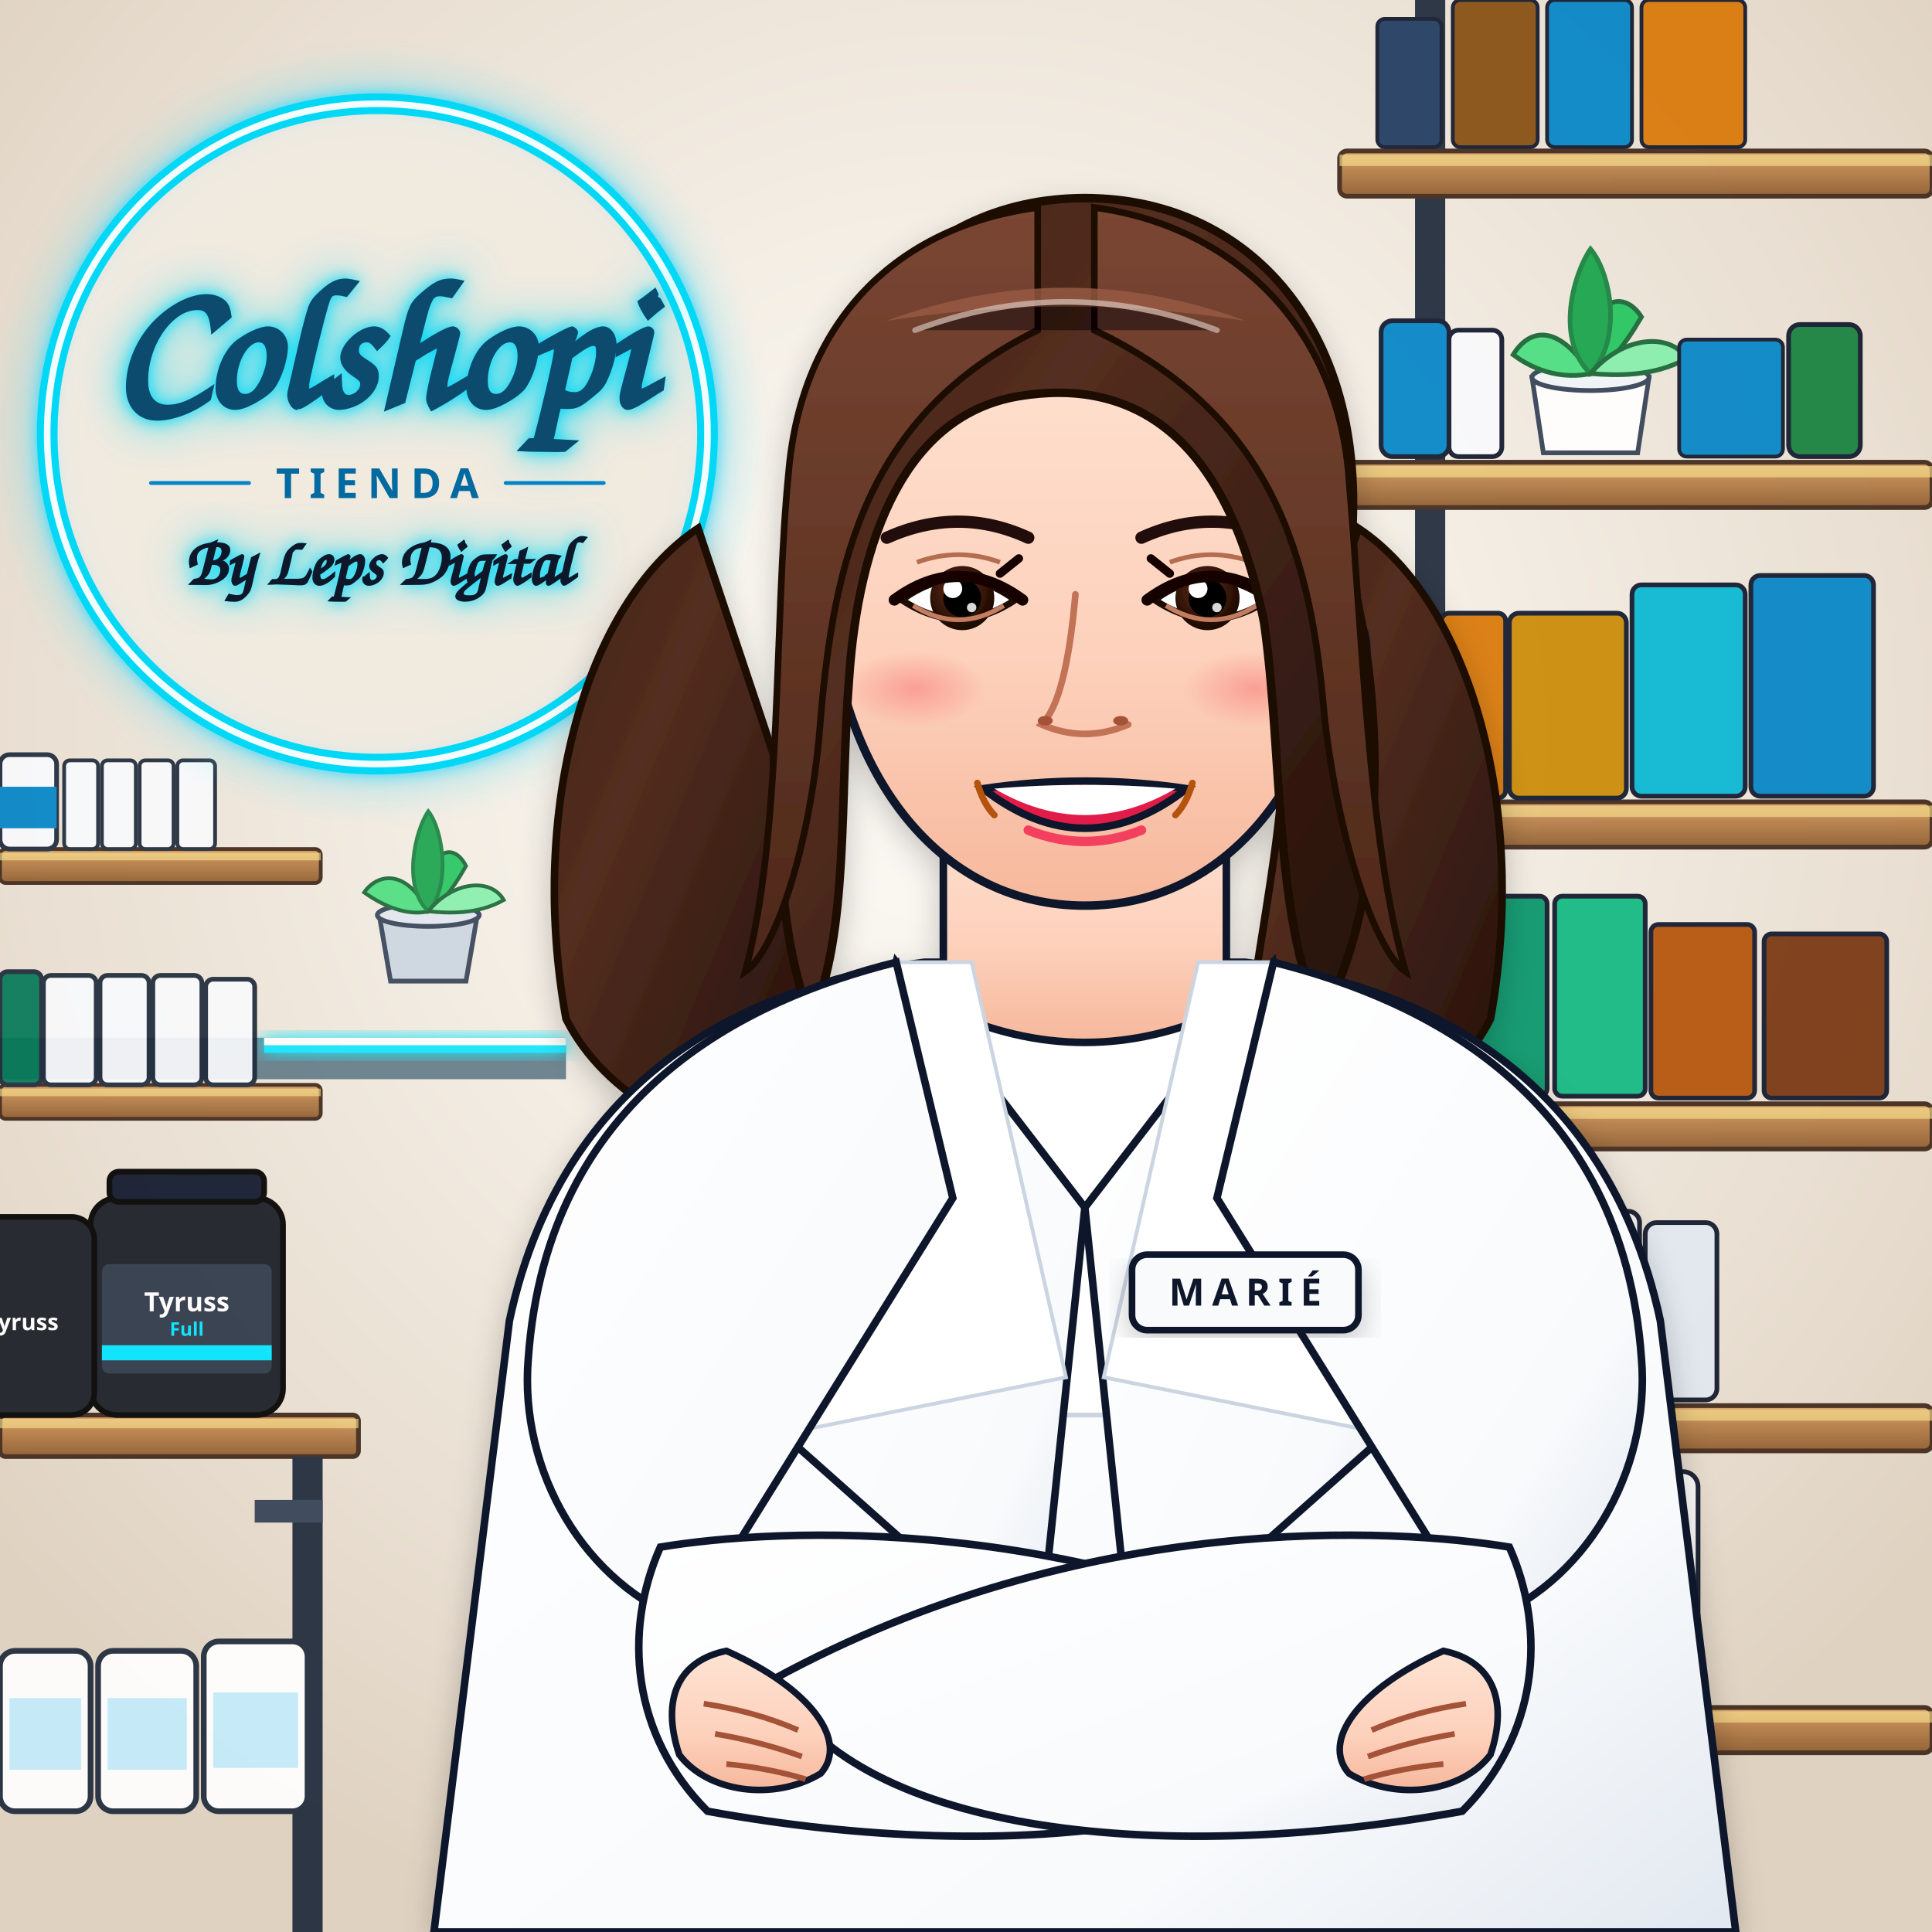
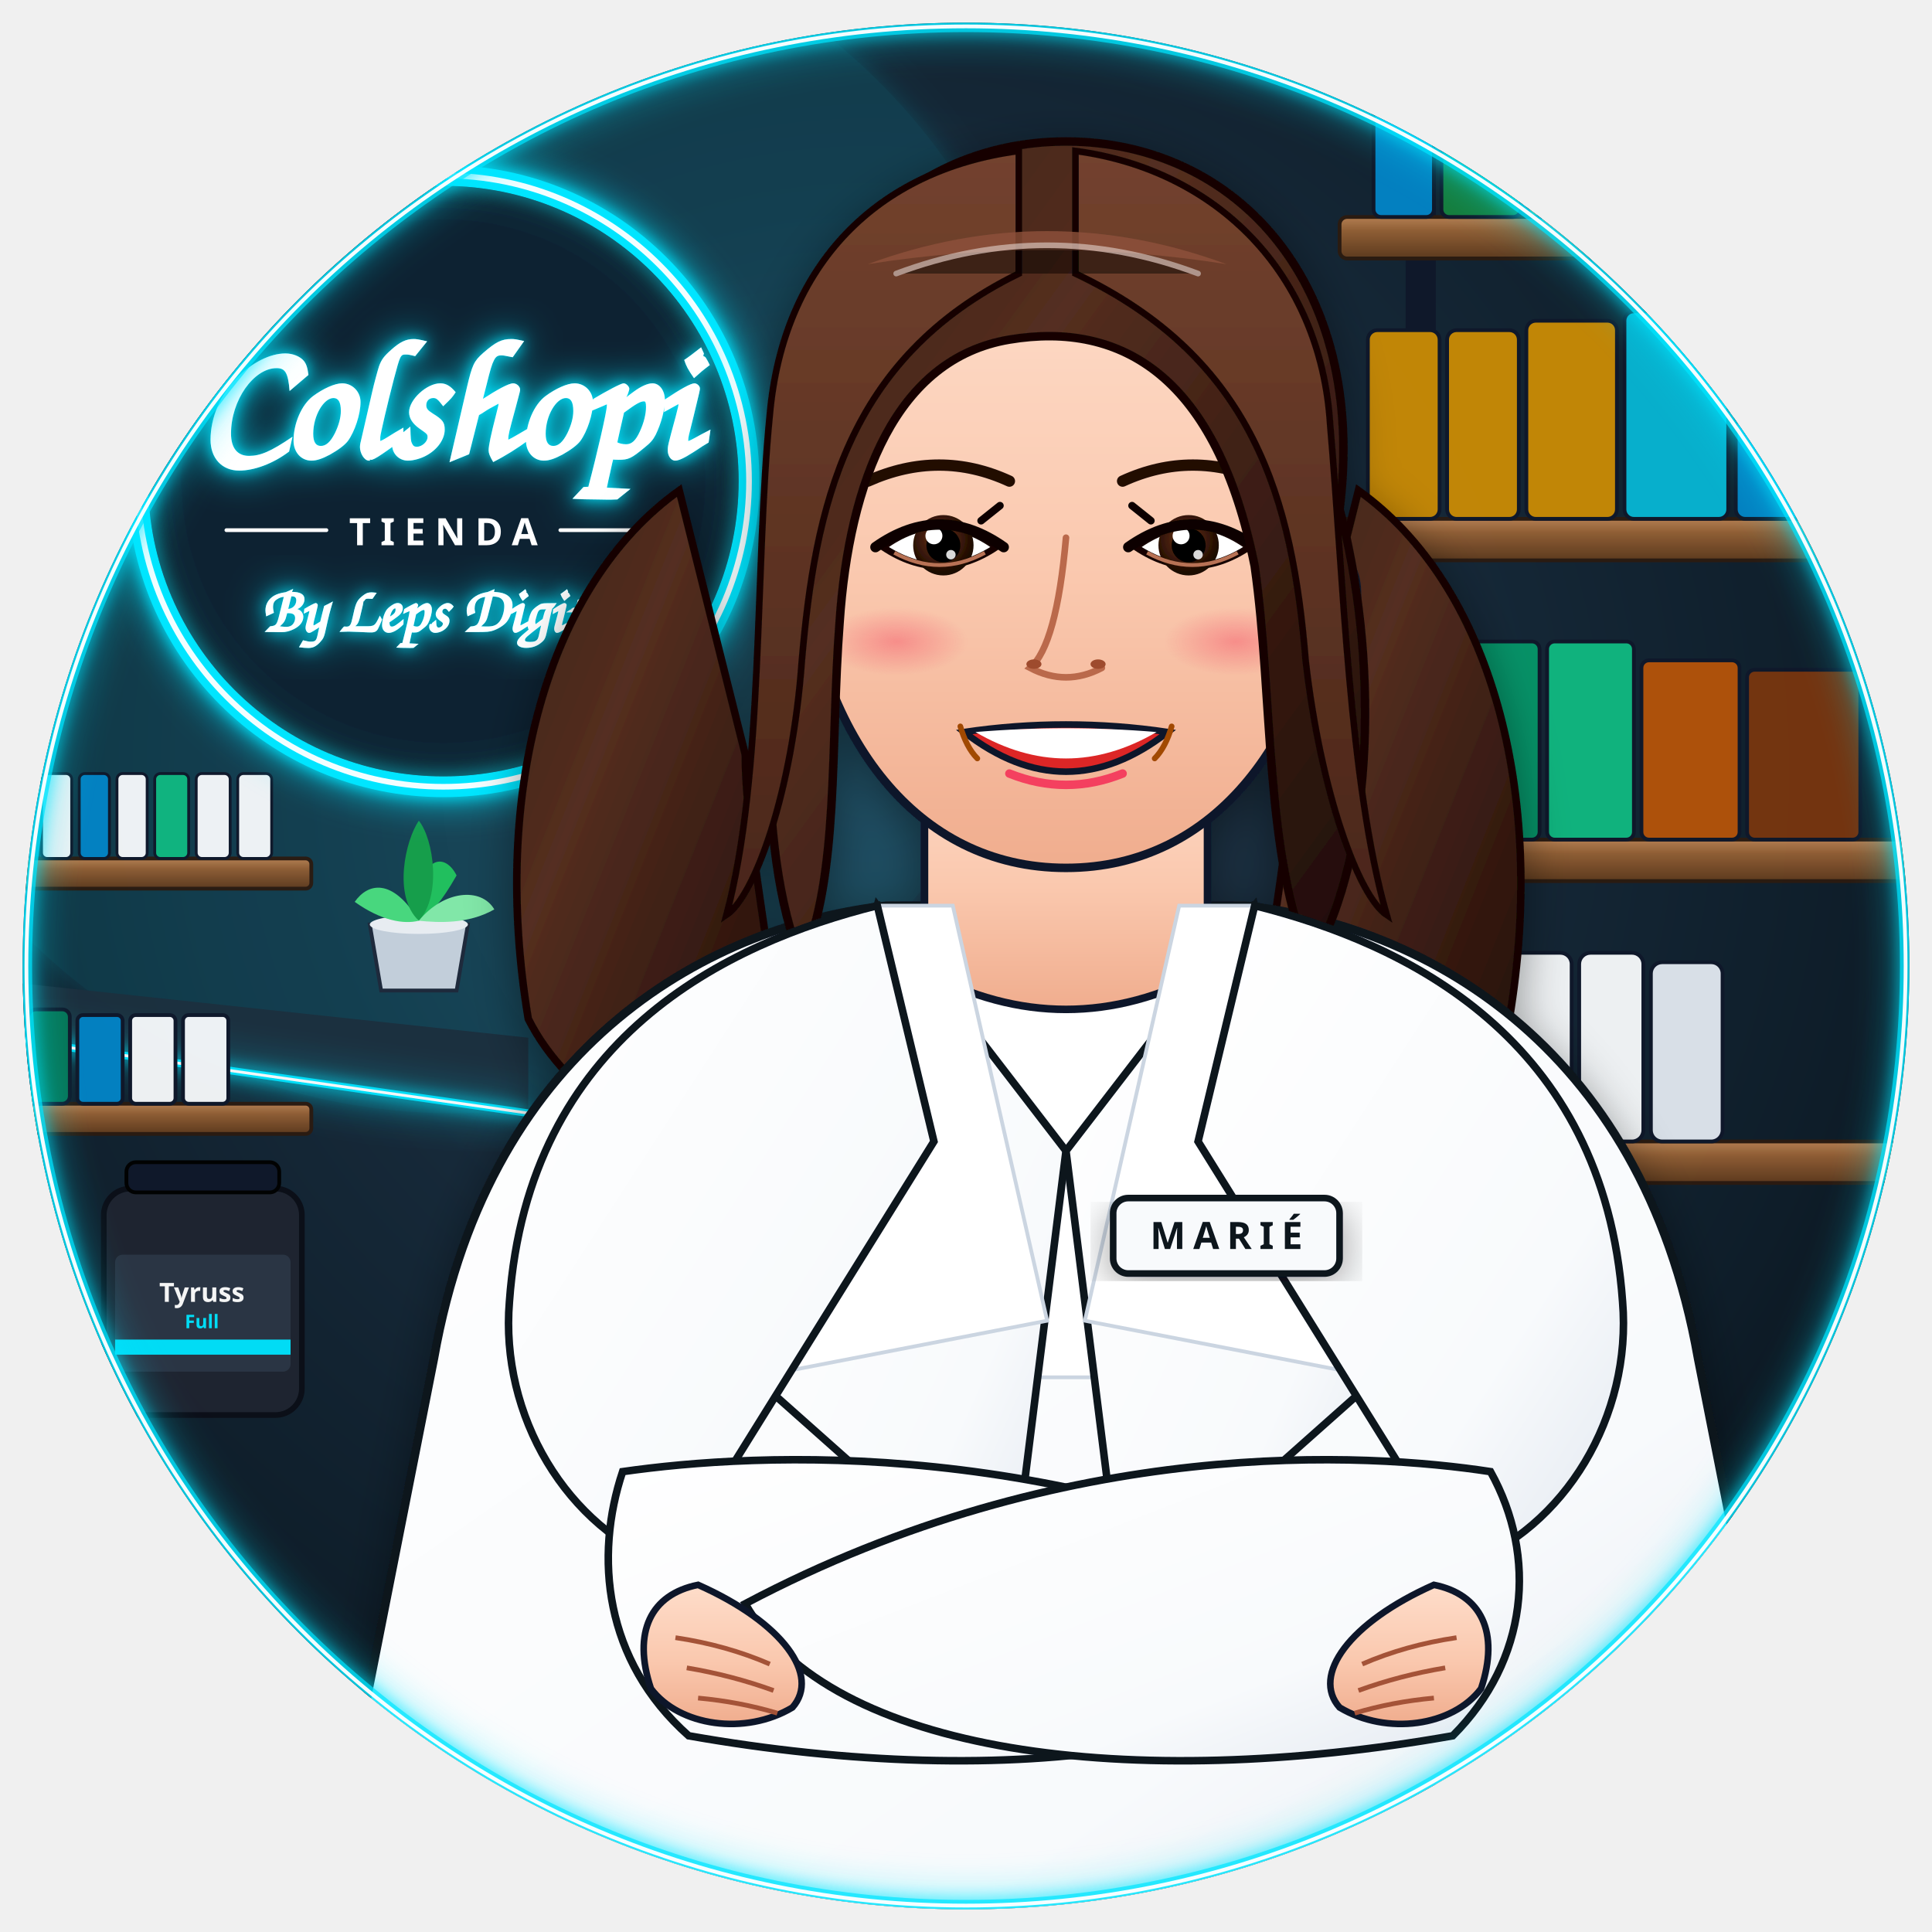
<svg xmlns="http://www.w3.org/2000/svg" viewBox="0 0 1024 1024" width="1024" height="1024">
  <defs>
-     <radialGradient id="bgFlat" cx="50%" cy="38%" r="65%">
-       <stop offset="0%" stop-color="#fdfbf7" />
-       <stop offset="40%" stop-color="#f4eee5" />
-       <stop offset="75%" stop-color="#e9dfd2" />
-       <stop offset="100%" stop-color="#dfd2c1" />
+     <clipPath id="circuloClip">
+       <circle cx="512" cy="512" r="500" />
+     </clipPath>
+     <radialGradient id="bgPharmacyDark" cx="45%" cy="40%" r="65%">
+       <stop offset="0%" stop-color="#243b4f" />
+       <stop offset="45%" stop-color="#162939" />
+       <stop offset="80%" stop-color="#0e1d29" />
+       <stop offset="100%" stop-color="#081119" />
    </radialGradient>
-     <linearGradient id="softVignetteFade" x1="0%" y1="0%" x2="0%" y2="100%">
-       <stop offset="0%" stop-color="#fdfbf7" stop-opacity="0" />
-       <stop offset="75%" stop-color="#f4eee5" stop-opacity="0.2" />
-       <stop offset="100%" stop-color="#f4eee5" stop-opacity="0.95" />
-     </linearGradient>
-     <filter id="neonCyanGlow" x="-50%" y="-50%" width="200%" height="200%">
-       <feGaussianBlur in="SourceGraphic" stdDeviation="12" result="blur1" />
+     <filter id="neonGlow" x="-50%" y="-50%" width="200%" height="200%">
+       <feGaussianBlur in="SourceGraphic" stdDeviation="10" result="blur1" />
      <feGaussianBlur in="SourceGraphic" stdDeviation="4" result="blur2" />
      <feMerge>
        <feMergeNode in="blur1" />
        <feMergeNode in="blur2" />
        <feMergeNode in="SourceGraphic" />
      </feMerge>
    </filter>
-     <filter id="subtleShadow" x="-10%" y="-10%" width="120%" height="120%">
-       <feDropShadow dx="0" dy="6" stdDeviation="8" flood-color="#000000" flood-opacity="0.22" />
+     <filter id="figureShadow" x="-10%" y="-10%" width="120%" height="120%">
+       <feDropShadow dx="0" dy="6" stdDeviation="12" flood-color="#000000" flood-opacity="0.4" />
    </filter>
-     <linearGradient id="woodShelf" x1="0%" y1="0%" x2="0%" y2="100%">
-       <stop offset="0%" stop-color="#d7a168" />
-       <stop offset="40%" stop-color="#b87f48" />
-       <stop offset="100%" stop-color="#8d5b2d" />
-     </linearGradient>
-     <linearGradient id="skinTone" x1="0%" y1="0%" x2="0%" y2="100%">
-       <stop offset="0%" stop-color="#fee3d3" />
-       <stop offset="60%" stop-color="#fdd1bc" />
-       <stop offset="100%" stop-color="#f6b89c" />
-     </linearGradient>
-     <radialGradient id="cheekBlush" cx="50%" cy="50%" r="50%">
-       <stop offset="0%" stop-color="#f87171" stop-opacity="0.5" />
-       <stop offset="100%" stop-color="#f87171" stop-opacity="0" />
+     <linearGradient id="shelfWood" x1="0%" y1="0%" x2="0%" y2="100%">
+       <stop offset="0%" stop-color="#ba8253" />
+       <stop offset="35%" stop-color="#935f34" />
+       <stop offset="100%" stop-color="#603b1e" />
+     </linearGradient>
+     <linearGradient id="skinRadiant" x1="0%" y1="0%" x2="0%" y2="100%">
+       <stop offset="0%" stop-color="#feddca" />
+       <stop offset="55%" stop-color="#fac8ae" />
+       <stop offset="100%" stop-color="#f0ad8e" />
+     </linearGradient>
+     <radialGradient id="cheeksRosy" cx="50%" cy="50%" r="50%">
+       <stop offset="0%" stop-color="#f43f5e" stop-opacity="0.4" />
+       <stop offset="100%" stop-color="#f43f5e" stop-opacity="0" />
    </radialGradient>
-     <linearGradient id="hairMain" x1="0%" y1="0%" x2="100%" y2="100%">
-       <stop offset="0%" stop-color="#3d2218" />
+     <linearGradient id="hairDarkBrown" x1="0%" y1="0%" x2="100%" y2="100%">
+       <stop offset="0%" stop-color="#3c2117" />
      <stop offset="35%" stop-color="#542e20" />
-       <stop offset="70%" stop-color="#381d14" />
-       <stop offset="100%" stop-color="#241009" />
-     </linearGradient>
-     <linearGradient id="hairHighlight" x1="0%" y1="0%" x2="0%" y2="100%">
-       <stop offset="0%" stop-color="#7a4633" />
-       <stop offset="100%" stop-color="#4d281a" />
-     </linearGradient>
-     <linearGradient id="coatWhite" x1="0%" y1="0%" x2="100%" y2="100%">
+       <stop offset="70%" stop-color="#361a11" />
+       <stop offset="100%" stop-color="#200d07" />
+     </linearGradient>
+     <linearGradient id="hairSheen" x1="0%" y1="0%" x2="0%" y2="100%">
+       <stop offset="0%" stop-color="#73422e" />
+       <stop offset="100%" stop-color="#4a2619" />
+     </linearGradient>
+     <linearGradient id="coatCleanWhite" x1="0%" y1="0%" x2="100%" y2="100%">
      <stop offset="0%" stop-color="#ffffff" />
-       <stop offset="75%" stop-color="#f8fafc" />
+       <stop offset="70%" stop-color="#f8fafc" />
      <stop offset="100%" stop-color="#e2e8f0" />
    </linearGradient>
-     <radialGradient id="eyeIris" cx="45%" cy="40%" r="55%">
-       <stop offset="0%" stop-color="#6e3919" />
-       <stop offset="50%" stop-color="#451e0b" />
-       <stop offset="100%" stop-color="#1e0a02" />
+     <radialGradient id="eyeBrown" cx="45%" cy="40%" r="55%">
+       <stop offset="0%" stop-color="#6e3816" />
+       <stop offset="55%" stop-color="#421d0a" />
+       <stop offset="100%" stop-color="#1c0a02" />
    </radialGradient>
  </defs>
-   <rect width="1024" height="1024" fill="url(#bgFlat)" />
-   <g opacity="0.85">
-     <rect x="0" y="550" width="300" height="22" fill="#587483" />
-     <rect x="140" y="550" width="160" height="8" fill="#00e5ff" filter="url(#neonCyanGlow)" />
-     <rect x="140" y="550" width="160" height="4" fill="#ffffff" />
-   </g>
-   <g transform="translate(195, 435)" opacity="0.9">
-     <polygon points="12,85 52,85 58,50 6,50" fill="#cbd5e1" stroke="#334155" stroke-width="2.5" />
-     <ellipse cx="32" cy="50" rx="27" ry="6" fill="#e2e8f0" stroke="#334155" stroke-width="2.5" />
-     <path d="M 32 48 C 20 25 5 28 -2 38 C 12 48 24 50 32 48 Z" fill="#4ade80" stroke="#166534" stroke-width="2" />
-     <path d="M 32 48 C 30 15 45 10 52 24 C 44 38 38 45 32 48 Z" fill="#22c55e" stroke="#166534" stroke-width="2" />
-     <path d="M 32 48 C 18 35 25 5 32 -5 C 40 5 44 35 32 48 Z" fill="#16a34a" stroke="#15803d" stroke-width="2" />
-     <path d="M 32 48 C 45 32 65 30 72 42 C 58 50 42 49 32 48 Z" fill="#86efac" stroke="#166534" stroke-width="2" />
-   </g>
-   <g id="leftShelves" opacity="0.92">
-     <rect x="0" y="450" width="170" height="18" rx="3" fill="url(#woodShelf)" stroke="#3f2719" stroke-width="2" />
-     <rect x="0" y="452" width="170" height="4" fill="#fde68a" opacity="0.6" />
-     <g transform="translate(0, 365)">
-       <rect x="0" y="35" width="30" height="50" rx="5" fill="#f8fafc" stroke="#1e293b" stroke-width="2.5" />
-       <rect x="0" y="52" width="30" height="22" fill="#0284c7" />
-       <rect x="34" y="38" width="18" height="47" rx="3" fill="#f8fafc" stroke="#1e293b" stroke-width="2" />
-       <rect x="54" y="38" width="18" height="47" rx="3" fill="#f8fafc" stroke="#1e293b" stroke-width="2" />
-       <rect x="74" y="38" width="18" height="47" rx="3" fill="#f8fafc" stroke="#1e293b" stroke-width="2" />
-       <rect x="94" y="38" width="20" height="47" rx="3" fill="#f8fafc" stroke="#1e293b" stroke-width="2" />
-     </g>
-     <rect x="0" y="575" width="170" height="18" rx="3" fill="url(#woodShelf)" stroke="#3f2719" stroke-width="2" />
-     <rect x="0" y="577" width="170" height="4" fill="#fde68a" opacity="0.6" />
-     <g transform="translate(0, 505)">
-       <rect x="0" y="10" width="22" height="60" rx="4" fill="#047857" stroke="#1e293b" stroke-width="2.5" />
-       <rect x="23" y="12" width="28" height="58" rx="4" fill="#f8fafc" stroke="#1e293b" stroke-width="2.5" />
-       <rect x="53" y="12" width="26" height="58" rx="4" fill="#f8fafc" stroke="#1e293b" stroke-width="2.5" />
-       <rect x="81" y="12" width="26" height="58" rx="4" fill="#f8fafc" stroke="#1e293b" stroke-width="2.5" />
-       <rect x="109" y="14" width="26" height="56" rx="4" fill="#f8fafc" stroke="#1e293b" stroke-width="2.5" />
-     </g>
-     <rect x="0" y="750" width="190" height="22" rx="3" fill="url(#woodShelf)" stroke="#3f2719" stroke-width="2.5" />
-     <rect x="0" y="752" width="190" height="5" fill="#fde68a" opacity="0.6" />
-     <rect x="155" y="772" width="16" height="252" fill="#1e293b" />
-     <rect x="135" y="795" width="36" height="12" fill="#334155" />
-     <g transform="translate(48, 615)">
-       <rect x="0" y="20" width="102" height="115" rx="14" fill="#181c24" stroke="#000000" stroke-width="3" />
-       <rect x="10" y="6" width="82" height="16" rx="5" fill="#0f172a" stroke="#000000" stroke-width="3" />
-       <rect x="6" y="55" width="90" height="58" rx="4" fill="#2d3748" />
-       <rect x="6" y="98" width="90" height="8" fill="#00e5ff" />
-       <text x="51" y="80" text-anchor="middle" font-family="'Montserrat', sans-serif" font-size="14" font-weight="900" fill="#ffffff">
-         Tyruss
-       </text>
-       <text x="51" y="93" text-anchor="middle" font-family="'Montserrat', sans-serif" font-size="10" font-weight="800" fill="#00e5ff">
-         Full
-       </text>
-     </g>
-     <g transform="translate(0, 625)">
-       <rect x="-20" y="20" width="70" height="105" rx="12" fill="#181c24" stroke="#000000" stroke-width="3" />
-       <text x="15" y="80" text-anchor="middle" font-family="'Montserrat', sans-serif" font-size="12" font-weight="900" fill="#ffffff">
-         yruss
-       </text>
-     </g>
-     <g transform="translate(0, 845)">
-       <rect x="0" y="30" width="48" height="85" rx="8" fill="#ffffff" stroke="#1e293b" stroke-width="3" />
-       <rect x="5" y="55" width="38" height="38" fill="#38bdf8" opacity="0.3" />
-       <rect x="52" y="30" width="52" height="85" rx="8" fill="#ffffff" stroke="#1e293b" stroke-width="3" />
-       <rect x="57" y="55" width="42" height="38" fill="#38bdf8" opacity="0.3" />
-       <rect x="108" y="25" width="55" height="90" rx="8" fill="#ffffff" stroke="#1e293b" stroke-width="3" />
-       <rect x="113" y="52" width="45" height="40" fill="#38bdf8" opacity="0.3" />
-     </g>
-   </g>
-   <g transform="translate(200, 230)">
-     <circle cx="0" cy="0" r="175" fill="#f0eae0" fill-opacity="0.8" stroke="#00d8f6" stroke-width="11" filter="url(#neonCyanGlow)" />
-     <circle cx="0" cy="0" r="175" fill="none" stroke="#ffffff" stroke-width="3.5" opacity="0.95" />
-     <text x="0" y="-14" text-anchor="middle" font-family="'Brush Script MT', 'Dancing Script', cursive, sans-serif" font-size="95" font-weight="700" fill="#00d8f6" filter="url(#neonCyanGlow)">
-       Colshopi
-     </text>
-     <text x="0" y="-14" text-anchor="middle" font-family="'Brush Script MT', 'Dancing Script', cursive, sans-serif" font-size="95" font-weight="700" fill="#0c4a6e">
-       Colshopi
-     </text>
-     <line x1="-120" y1="26" x2="-68" y2="26" stroke="#00d8f6" stroke-width="4.5" stroke-linecap="round" filter="url(#neonCyanGlow)" />
-     <line x1="-120" y1="26" x2="-68" y2="26" stroke="#0284c7" stroke-width="2" stroke-linecap="round" />
-     <text x="0" y="34" text-anchor="middle" font-family="'Montserrat', sans-serif" font-size="22" font-weight="800" letter-spacing="5px" fill="#0369a1">
-       TIENDA
-     </text>
-     <line x1="68" y1="26" x2="120" y2="26" stroke="#00d8f6" stroke-width="4.5" stroke-linecap="round" filter="url(#neonCyanGlow)" />
-     <line x1="68" y1="26" x2="120" y2="26" stroke="#0284c7" stroke-width="2" stroke-linecap="round" />
-     <text x="0" y="80" text-anchor="middle" font-family="'Brush Script MT', 'Dancing Script', cursive, sans-serif" font-size="36" font-weight="700" fill="#00d8f6" filter="url(#neonCyanGlow)">
-       By Leps Digital
-     </text>
-     <text x="0" y="80" text-anchor="middle" font-family="'Brush Script MT', 'Dancing Script', cursive, sans-serif" font-size="36" font-weight="700" fill="#0f172a">
-       By Leps Digital
-     </text>
-   </g>
-   <g id="rightShelves" transform="translate(710, 0)" opacity="0.92">
-     <rect x="40" y="0" width="16" height="1024" fill="#1e293b" />
-     <rect x="0" y="80" width="314" height="24" rx="4" fill="url(#woodShelf)" stroke="#3f2719" stroke-width="2.5" />
-     <rect x="0" y="82" width="314" height="6" fill="#fde68a" opacity="0.6" />
-     <rect x="20" y="10" width="34" height="68" rx="4" fill="#1e3a5f" stroke="#0f172a" stroke-width="2" />
-     <rect x="60" y="0" width="45" height="78" rx="4" fill="#854d0e" stroke="#0f172a" stroke-width="2" />
-     <rect x="110" y="0" width="45" height="78" rx="4" fill="#0284c7" stroke="#0f172a" stroke-width="2" />
-     <rect x="160" y="0" width="55" height="78" rx="4" fill="#d97706" stroke="#0f172a" stroke-width="2" />
-     <rect x="0" y="245" width="314" height="24" rx="4" fill="url(#woodShelf)" stroke="#3f2719" stroke-width="2.5" />
-     <rect x="0" y="247" width="314" height="6" fill="#fde68a" opacity="0.6" />
-     <g transform="translate(90, 140)">
-       <polygon points="18,100 68,100 74,60 12,60" fill="#ffffff" stroke="#334155" stroke-width="2.5" />
-       <ellipse cx="43" cy="60" rx="31" ry="7" fill="#f1f5f9" stroke="#334155" stroke-width="2.5" />
-       <path d="M 43 58 C 25 30 10 35 2 48 C 18 60 34 60 43 58 Z" fill="#4ade80" stroke="#166534" stroke-width="2.5" />
-       <path d="M 43 58 C 40 18 60 12 70 28 C 60 45 52 54 43 58 Z" fill="#22c55e" stroke="#166534" stroke-width="2.5" />
-       <path d="M 43 58 C 24 40 34 5 43 -8 C 54 5 60 40 43 58 Z" fill="#16a34a" stroke="#15803d" stroke-width="2.5" />
-       <path d="M 43 58 C 60 38 85 36 94 50 C 76 60 56 59 43 58 Z" fill="#86efac" stroke="#166534" stroke-width="2.5" />
-     </g>
-     <rect x="22" y="170" width="36" height="72" rx="6" fill="#0284c7" stroke="#0f172a" stroke-width="2.5" />
-     <rect x="58" y="175" width="28" height="67" rx="5" fill="#f8fafc" stroke="#0f172a" stroke-width="2.5" />
-     <rect x="180" y="180" width="55" height="62" rx="4" fill="#0284c7" stroke="#0f172a" stroke-width="2" />
-     <rect x="238" y="172" width="38" height="70" rx="6" fill="#15803d" stroke="#0f172a" stroke-width="2.5" />
-     <rect x="0" y="425" width="314" height="24" rx="4" fill="url(#woodShelf)" stroke="#3f2719" stroke-width="2.5" />
-     <rect x="0" y="427" width="314" height="6" fill="#fde68a" opacity="0.6" />
-     <rect x="20" y="325" width="32" height="98" rx="4" fill="#d97706" stroke="#0f172a" stroke-width="2.5" />
-     <rect x="54" y="325" width="34" height="98" rx="4" fill="#d97706" stroke="#0f172a" stroke-width="2.5" />
-     <rect x="90" y="325" width="62" height="98" rx="5" fill="#ca8a04" stroke="#0f172a" stroke-width="2.5" />
-     <rect x="155" y="310" width="60" height="112" rx="5" fill="#06b6d4" stroke="#0f172a" stroke-width="2.5" />
-     <rect x="218" y="305" width="65" height="117" rx="5" fill="#0284c7" stroke="#0f172a" stroke-width="2.5" />
-     <rect x="0" y="585" width="314" height="24" rx="4" fill="url(#woodShelf)" stroke="#3f2719" stroke-width="2.5" />
-     <rect x="0" y="587" width="314" height="6" fill="#fde68a" opacity="0.6" />
-     <rect x="12" y="475" width="46" height="106" rx="4" fill="#0284c7" stroke="#0f172a" stroke-width="2" />
-     <rect x="62" y="475" width="48" height="106" rx="4" fill="#059669" stroke="#0f172a" stroke-width="2.5" />
-     <rect x="114" y="475" width="48" height="106" rx="4" fill="#10b981" stroke="#0f172a" stroke-width="2.5" />
-     <rect x="165" y="490" width="55" height="92" rx="4" fill="#b45309" stroke="#0f172a" stroke-width="2.5" />
-     <rect x="225" y="495" width="65" height="87" rx="4" fill="#78350f" stroke="#0f172a" stroke-width="2.5" />
-     <rect x="0" y="745" width="314" height="24" rx="4" fill="url(#woodShelf)" stroke="#3f2719" stroke-width="2.5" />
-     <rect x="0" y="747" width="314" height="6" fill="#fde68a" opacity="0.6" />
-     <rect x="15" y="635" width="32" height="108" rx="6" fill="#15803d" stroke="#0f172a" stroke-width="2.5" />
-     <rect x="50" y="635" width="34" height="108" rx="6" fill="#15803d" stroke="#0f172a" stroke-width="2.5" />
-     <rect x="88" y="642" width="34" height="100" rx="6" fill="#f8fafc" stroke="#0f172a" stroke-width="2.5" />
-     <rect x="125" y="642" width="34" height="100" rx="6" fill="#f8fafc" stroke="#0f172a" stroke-width="2.5" />
-     <rect x="162" y="648" width="38" height="94" rx="6" fill="#e2e8f0" stroke="#0f172a" stroke-width="2.5" />
-     <rect x="0" y="905" width="314" height="24" rx="4" fill="url(#woodShelf)" stroke="#3f2719" stroke-width="2.5" />
-     <rect x="0" y="907" width="314" height="6" fill="#fde68a" opacity="0.6" />
-     <rect x="15" y="755" width="48" height="148" rx="8" fill="#047857" stroke="#0f172a" stroke-width="2.5" />
-     <rect x="68" y="775" width="38" height="128" rx="8" fill="#0284c7" stroke="#0f172a" stroke-width="2.5" />
-     <rect x="110" y="780" width="38" height="122" rx="8" fill="#ffffff" stroke="#0f172a" stroke-width="2.5" />
-     <rect x="152" y="780" width="38" height="122" rx="8" fill="#ffffff" stroke="#0f172a" stroke-width="2.5" />
-   </g>
-   <g id="marieFigureCaricatura" filter="url(#subtleShadow)">
-     <path d="M 370 280 C 310 320 280 430 300 540 C 320 580 370 610 430 610 C 440 570 410 460 410 400 Z" fill="url(#hairMain)" stroke="#1a0a04" stroke-width="4" />
-     <path d="M 720 280 C 780 320 810 430 790 540 C 770 580 720 610 660 610 C 650 570 680 460 680 400 Z" fill="url(#hairMain)" stroke="#1a0a04" stroke-width="4" />
-     <path d="M 270 700 C 300 560 410 520 490 510 L 660 510 C 740 520 850 560 880 700 L 920 1024 L 230 1024 Z" fill="url(#coatWhite)" stroke="#0f172a" stroke-width="4" />
-     <path d="M 480 520 Q 575 580 670 520 L 690 750 L 460 750 Z" fill="#ffffff" stroke="#cbd5e1" stroke-width="2.5" />
-     <path d="M 500 420 L 500 535 Q 575 570 650 535 L 650 420 Z" fill="url(#skinTone)" stroke="#0f172a" stroke-width="4" />
-     <path d="M 502 420 Q 575 480 648 420 Q 575 530 502 420 Z" fill="#e2a082" stroke="#0f172a" stroke-width="2" />
-     <g id="faceGroup">
-       <path d="M 440 330 C 430 210 500 150 575 150 C 650 150 720 210 710 330 C 700 415 650 480 575 480 C 500 480 450 415 440 330 Z" fill="url(#skinTone)" stroke="#0f172a" stroke-width="4.5" />
-       <ellipse cx="485" cy="365" rx="38" ry="20" fill="url(#cheekBlush)" />
-       <ellipse cx="665" cy="365" rx="38" ry="20" fill="url(#cheekBlush)" />
-       <path d="M 440 330 C 420 315 420 370 442 385 Z" fill="#fbbfa3" stroke="#0f172a" stroke-width="3.5" />
-       <path d="M 710 330 C 730 315 730 370 708 385 Z" fill="#fbbfa3" stroke="#0f172a" stroke-width="3.5" />
-       <path d="M 470 285 Q 508 268 545 285" stroke="#241009" stroke-width="6.5" stroke-linecap="round" fill="none" />
-       <path d="M 605 285 Q 642 268 680 285" stroke="#241009" stroke-width="6.5" stroke-linecap="round" fill="none" />
-       <g transform="translate(508, 318)">
-         <path d="M -30 0 Q 0 -22 30 0 Q 0 20 -30 0 Z" fill="#ffffff" stroke="#1a0a04" stroke-width="3.5" />
-         <ellipse cx="2" cy="-1" rx="17" ry="17" fill="url(#eyeIris)" />
-         <circle cx="2" cy="-1" r="10" fill="#000000" />
-         <circle cx="-3" cy="-6" r="5" fill="#ffffff" />
-         <circle cx="7" cy="4" r="2.5" fill="#ffffff" opacity="0.85" />
-         <path d="M -34 0 Q 0 -25 34 0" stroke="#120502" stroke-width="6" stroke-linecap="round" fill="none" />
-         <path d="M 22 -14 L 32 -22" stroke="#120502" stroke-width="4.5" stroke-linecap="round" />
-         <path d="M -24 3 Q 0 18 24 3" stroke="#c27d60" stroke-width="2.5" fill="none" />
-         <path d="M -22 -20 Q 0 -28 22 -20" stroke="#b46e50" stroke-width="2.5" fill="none" />
-       </g>
-       <g transform="translate(642, 318)">
-         <path d="M -30 0 Q 0 -22 30 0 Q 0 20 -30 0 Z" fill="#ffffff" stroke="#1a0a04" stroke-width="3.5" />
-         <ellipse cx="-2" cy="-1" rx="17" ry="17" fill="url(#eyeIris)" />
-         <circle cx="-2" cy="-1" r="10" fill="#000000" />
-         <circle cx="-7" cy="-6" r="5" fill="#ffffff" />
-         <circle cx="3" cy="4" r="2.5" fill="#ffffff" opacity="0.85" />
-         <path d="M -34 0 Q 0 -25 34 0" stroke="#120502" stroke-width="6" stroke-linecap="round" fill="none" />
-         <path d="M -22 -14 L -32 -22" stroke="#120502" stroke-width="4.5" stroke-linecap="round" />
-         <path d="M -24 3 Q 0 18 24 3" stroke="#c27d60" stroke-width="2.5" fill="none" />
-         <path d="M -22 -20 Q 0 -28 22 -20" stroke="#b46e50" stroke-width="2.5" fill="none" />
-       </g>
-       <path d="M 570 315 Q 565 372 552 384 Q 575 394 598 384" stroke="#c27255" stroke-width="3.5" stroke-linecap="round" fill="none" />
-       <ellipse cx="554" cy="382" rx="4" ry="2.5" fill="#a45337" />
-       <ellipse cx="594" cy="382" rx="4" ry="2.5" fill="#a45337" />
-       <g transform="translate(575, 418)">
-         <path d="M -54 0 Q 0 42 54 0 Q 0 -8 -54 0 Z" fill="#e11d48" stroke="#0f172a" stroke-width="4" />
-         <path d="M -48 0 Q 0 28 48 0 Q 0 -4 -48 0 Z" fill="#ffffff" />
-         <path d="M -30 22 Q 0 34 30 22" stroke="#f43f5e" stroke-width="5" stroke-linecap="round" fill="none" />
-         <path d="M -57 -3 C -55 4 -52 10 -48 14" stroke="#b45309" stroke-width="3.5" stroke-linecap="round" fill="none" />
-         <path d="M 57 -3 C 55 4 52 10 48 14" stroke="#b45309" stroke-width="3.5" stroke-linecap="round" fill="none" />
-       </g>
-     </g>
-     <g id="hairFrontGroup">
-       <path d="M 435 300 C 420 180 485 105 575 105 C 665 105 730 180 715 300 C 735 375 735 480 700 540 C 675 485 680 400 670 330 C 650 230 600 200 540 210 C 480 220 455 285 450 360 C 445 425 450 495 430 540 C 405 480 410 370 435 300 Z" fill="url(#hairMain)" stroke="#1a0a04" stroke-width="4.5" />
-       <path d="M 550 110 C 475 120 425 170 418 250 C 410 330 415 440 395 515 C 410 505 430 450 435 380 C 442 300 458 220 550 175 Z" fill="url(#hairHighlight)" stroke="#1a0a04" stroke-width="3.5" />
-       <path d="M 580 110 C 655 120 710 175 715 255 C 722 335 725 445 745 515 C 730 505 710 450 702 380 C 695 295 675 220 580 175 Z" fill="url(#hairHighlight)" stroke="#1a0a04" stroke-width="3.5" />
-       <path d="M 470 170 Q 565 135 660 170 Q 565 155 470 170 Z" fill="#9a5b42" opacity="0.8" />
-       <path d="M 485 175 Q 565 145 645 175" stroke="#ffffff" stroke-width="3" stroke-linecap="round" opacity="0.45" />
-     </g>
-     <g id="blazerGroup">
-       <path d="M 475 510 L 415 760 L 550 880 L 575 640 Z" fill="url(#coatWhite)" stroke="#0f172a" stroke-width="4" />
-       <path d="M 415 760 L 475 510 L 515 510 L 565 730 Z" fill="#ffffff" stroke="#cbd5e1" stroke-width="2" />
-       <path d="M 675 510 L 735 760 L 600 880 L 575 640 Z" fill="url(#coatWhite)" stroke="#0f172a" stroke-width="4" />
-       <path d="M 735 760 L 675 510 L 635 510 L 585 730 Z" fill="#ffffff" stroke="#cbd5e1" stroke-width="2" />
-       <path d="M 280 720 C 290 580 395 530 475 510 L 505 635 L 365 860 C 310 840 275 780 280 720 Z" fill="url(#coatWhite)" stroke="#0f172a" stroke-width="4" />
-       <path d="M 870 720 C 860 580 755 530 675 510 L 645 635 L 785 860 C 840 840 875 780 870 720 Z" fill="url(#coatWhite)" stroke="#0f172a" stroke-width="4" />
-       <path d="M 350 820 C 410 810 575 800 740 890 C 700 970 540 990 375 960 C 335 920 330 865 350 820 Z" fill="url(#coatWhite)" stroke="#0f172a" stroke-width="4" />
-       <path d="M 800 820 C 740 810 575 800 410 890 C 450 970 610 990 775 960 C 815 920 820 865 800 820 Z" fill="url(#coatWhite)" stroke="#0f172a" stroke-width="4" />
-       <g transform="translate(385, 875)">
-         <path d="M 0 0 C -25 5 -35 25 -25 55 C -10 75 25 80 50 65 C 65 48 45 20 0 0 Z" fill="url(#skinTone)" stroke="#0f172a" stroke-width="3.5" />
-         <path d="M -12 28 Q 15 32 38 42" stroke="#a45337" stroke-width="3" fill="none" />
-         <path d="M -6 44 Q 18 48 40 56" stroke="#a45337" stroke-width="3" fill="none" />
-         <path d="M 0 60 Q 22 62 42 68" stroke="#a45337" stroke-width="3" fill="none" />
-       </g>
-       <g transform="translate(765, 875)">
-         <path d="M 0 0 C 25 5 35 25 25 55 C 10 75 -25 80 -50 65 C -65 48 -45 20 0 0 Z" fill="url(#skinTone)" stroke="#0f172a" stroke-width="3.5" />
-         <path d="M 12 28 Q -15 32 -38 42" stroke="#a45337" stroke-width="3" fill="none" />
-         <path d="M 6 44 Q -18 48 -40 56" stroke="#a45337" stroke-width="3" fill="none" />
-         <path d="M 0 60 Q -22 62 -42 68" stroke="#a45337" stroke-width="3" fill="none" />
-       </g>
-       <g transform="translate(660, 685)" filter="url(#subtleShadow)">
-         <rect x="-60" y="-20" width="120" height="40" rx="8" fill="#f8fafc" stroke="#0f172a" stroke-width="3.5" />
-         <text x="0" y="7" text-anchor="middle" font-family="'Montserrat', 'Arial Black', sans-serif" font-size="20" font-weight="900" letter-spacing="4px" fill="#0f172a">
-           MARIÉ
+   <g clip-path="url(#circuloClip)">
+     <rect width="1024" height="1024" fill="url(#bgPharmacyDark)" />
+     <circle cx="240" cy="270" r="320" fill="#00e5ff" opacity="0.12" filter="url(#neonGlow)" />
+     <g id="leftStoreElements" opacity="0.95">
+       <polygon points="0,520 280,550 280,590 0,550" fill="#1b2f3e" />
+       <line x1="0" y1="550" x2="280" y2="590" stroke="#00e5ff" stroke-width="4" filter="url(#neonGlow)" />
+       <line x1="0" y1="550" x2="280" y2="590" stroke="#ffffff" stroke-width="1.5" />
+       <g transform="translate(190, 440)">
+         <polygon points="12,85 52,85 58,50 6,50" fill="#cbd5e1" stroke="#1e293b" stroke-width="2" />
+         <ellipse cx="32" cy="50" rx="26" ry="5" fill="#f1f5f9" />
+         <path d="M 32 48 C 18 25 5 28 -2 38 C 12 48 24 50 32 48 Z" fill="#4ade80" />
+         <path d="M 32 48 C 30 15 45 10 52 24 C 44 38 38 45 32 48 Z" fill="#22c55e" />
+         <path d="M 32 48 C 18 35 25 5 32 -5 C 40 5 44 35 32 48 Z" fill="#16a34a" />
+         <path d="M 32 48 C 45 32 65 30 72 42 C 58 50 42 49 32 48 Z" fill="#86efac" />
+       </g>
+       <rect x="0" y="455" width="165" height="16" rx="3" fill="url(#shelfWood)" stroke="#2b1a10" stroke-width="2" />
+       <g transform="translate(0, 395)">
+         <rect x="22" y="15" width="16" height="45" rx="3" fill="#f8fafc" stroke="#0f172a" stroke-width="1.5" />
+         <rect x="42" y="15" width="16" height="45" rx="3" fill="#0284c7" stroke="#0f172a" stroke-width="1.5" />
+         <rect x="62" y="15" width="16" height="45" rx="3" fill="#f8fafc" stroke="#0f172a" stroke-width="1.5" />
+         <rect x="82" y="15" width="18" height="45" rx="3" fill="#10b981" stroke="#0f172a" stroke-width="1.5" />
+         <rect x="104" y="15" width="18" height="45" rx="3" fill="#f8fafc" stroke="#0f172a" stroke-width="1.5" />
+         <rect x="126" y="15" width="18" height="45" rx="3" fill="#f8fafc" stroke="#0f172a" stroke-width="1.5" />
+       </g>
+       <rect x="0" y="585" width="165" height="16" rx="3" fill="url(#shelfWood)" stroke="#2b1a10" stroke-width="2" />
+       <g transform="translate(0, 520)">
+         <rect x="15" y="15" width="22" height="50" rx="4" fill="#047857" stroke="#0f172a" stroke-width="2" />
+         <rect x="41" y="18" width="24" height="47" rx="3" fill="#0284c7" stroke="#0f172a" stroke-width="2" />
+         <rect x="69" y="18" width="24" height="47" rx="3" fill="#f8fafc" stroke="#0f172a" stroke-width="2" />
+         <rect x="97" y="18" width="24" height="47" rx="3" fill="#f8fafc" stroke="#0f172a" stroke-width="2" />
+       </g>
+       <g transform="translate(55, 610)">
+         <rect x="0" y="20" width="105" height="120" rx="14" fill="#1e2430" stroke="#0a0e17" stroke-width="3" />
+         <rect x="12" y="6" width="81" height="16" rx="5" fill="#0f172a" stroke="#000000" stroke-width="2" />
+         <rect x="6" y="55" width="93" height="62" rx="4" fill="#2b3545" />
+         <rect x="6" y="100" width="93" height="8" fill="#00e5ff" />
+         <text x="52" y="80" text-anchor="middle" font-family="'Montserrat', sans-serif" font-size="14" font-weight="900" fill="#ffffff">
+           Tyruss
        </text>
-       </g>
-     </g>
+         <text x="52" y="94" text-anchor="middle" font-family="'Montserrat', sans-serif" font-size="10" font-weight="800" fill="#00e5ff">
+           Full
+         </text>
+       </g>
+     </g>
+     <g transform="translate(235, 255)">
+       <circle cx="0" cy="0" r="162" fill="#132332" fill-opacity="0.75" stroke="#00e5ff" stroke-width="11" filter="url(#neonGlow)" />
+       <circle cx="0" cy="0" r="162" fill="none" stroke="#ffffff" stroke-width="3" opacity="0.95" />
+       <text x="0" y="-12" text-anchor="middle" font-family="'Brush Script MT', 'Dancing Script', 'Caveat', cursive, sans-serif" font-size="88" font-weight="700" fill="#00e5ff" filter="url(#neonGlow)">
+         Colshopi
+       </text>
+       <text x="0" y="-12" text-anchor="middle" font-family="'Brush Script MT', 'Dancing Script', 'Caveat', cursive, sans-serif" font-size="88" font-weight="700" fill="#ffffff">
+         Colshopi
+       </text>
+       <line x1="-115" y1="26" x2="-62" y2="26" stroke="#00e5ff" stroke-width="4.5" stroke-linecap="round" filter="url(#neonGlow)" />
+       <line x1="-115" y1="26" x2="-62" y2="26" stroke="#ffffff" stroke-width="2" stroke-linecap="round" />
+       <text x="0" y="34" text-anchor="middle" font-family="'Montserrat', sans-serif" font-size="20" font-weight="800" letter-spacing="5px" fill="#ffffff">
+         TIENDA
+       </text>
+       <line x1="62" y1="26" x2="115" y2="26" stroke="#00e5ff" stroke-width="4.5" stroke-linecap="round" filter="url(#neonGlow)" />
+       <line x1="62" y1="26" x2="115" y2="26" stroke="#ffffff" stroke-width="2" stroke-linecap="round" />
+       <text x="0" y="80" text-anchor="middle" font-family="'Brush Script MT', 'Dancing Script', 'Caveat', cursive, sans-serif" font-size="34" font-weight="700" fill="#00e5ff" filter="url(#neonGlow)">
+         By Leps Digital
+       </text>
+       <text x="0" y="80" text-anchor="middle" font-family="'Brush Script MT', 'Dancing Script', 'Caveat', cursive, sans-serif" font-size="34" font-weight="700" fill="#ffffff">
+         By Leps Digital
+       </text>
+     </g>
+     <g id="rightShelves" transform="translate(710, 0)" opacity="0.95">
+       <rect x="35" y="0" width="16" height="1024" fill="#0f172a" />
+       <rect x="0" y="115" width="314" height="22" rx="4" fill="url(#shelfWood)" stroke="#2b1a10" stroke-width="2" />
+       <rect x="18" y="45" width="32" height="70" rx="4" fill="#0284c7" stroke="#0f172a" stroke-width="2" />
+       <rect x="54" y="35" width="42" height="80" rx="4" fill="#15803d" stroke="#0f172a" stroke-width="2" />
+       <rect x="100" y="35" width="42" height="80" rx="4" fill="#ca8a04" stroke="#0f172a" stroke-width="2" />
+       <rect x="146" y="35" width="48" height="80" rx="4" fill="#0284c7" stroke="#0f172a" stroke-width="2" />
+       <g transform="translate(200, 45)">
+         <polygon points="12,70 42,70 48,40 6,40" fill="#ffffff" stroke="#1e293b" stroke-width="2" />
+         <ellipse cx="27" cy="40" rx="21" ry="5" fill="#f1f5f9" />
+         <path d="M 27 38 C 15 18 5 22 -2 32 C 10 40 20 40 27 38 Z" fill="#4ade80" />
+         <path d="M 27 38 C 25 10 38 6 44 18 C 38 30 32 36 27 38 Z" fill="#22c55e" />
+         <path d="M 27 38 C 16 28 22 2 27 -6 C 35 2 38 28 27 38 Z" fill="#16a34a" />
+         <path d="M 27 38 C 38 24 55 22 62 32 C 48 40 36 40 27 38 Z" fill="#86efac" />
+       </g>
+       <rect x="0" y="275" width="314" height="22" rx="4" fill="url(#shelfWood)" stroke="#2b1a10" stroke-width="2" />
+       <rect x="15" y="175" width="38" height="100" rx="5" fill="#ca8a04" stroke="#0f172a" stroke-width="2" />
+       <rect x="57" y="175" width="38" height="100" rx="5" fill="#ca8a04" stroke="#0f172a" stroke-width="2" />
+       <rect x="99" y="170" width="48" height="105" rx="5" fill="#ca8a04" stroke="#0f172a" stroke-width="2" />
+       <rect x="151" y="165" width="55" height="110" rx="5" fill="#06b6d4" stroke="#0f172a" stroke-width="2" />
+       <rect x="210" y="160" width="60" height="115" rx="5" fill="#0284c7" stroke="#0f172a" stroke-width="2" />
+       <rect x="0" y="445" width="314" height="22" rx="4" fill="url(#shelfWood)" stroke="#2b1a10" stroke-width="2" />
+       <rect x="12" y="340" width="44" height="105" rx="4" fill="#0284c7" stroke="#0f172a" stroke-width="2" />
+       <rect x="60" y="340" width="46" height="105" rx="4" fill="#059669" stroke="#0f172a" stroke-width="2" />
+       <rect x="110" y="340" width="46" height="105" rx="4" fill="#10b981" stroke="#0f172a" stroke-width="2" />
+       <rect x="160" y="350" width="52" height="95" rx="4" fill="#b45309" stroke="#0f172a" stroke-width="2" />
+       <rect x="216" y="355" width="60" height="90" rx="4" fill="#78350f" stroke="#0f172a" stroke-width="2" />
+       <rect x="0" y="605" width="314" height="22" rx="4" fill="url(#shelfWood)" stroke="#2b1a10" stroke-width="2" />
+       <rect x="15" y="495" width="32" height="110" rx="6" fill="#15803d" stroke="#0f172a" stroke-width="2" />
+       <rect x="51" y="495" width="34" height="110" rx="6" fill="#15803d" stroke="#0f172a" stroke-width="2" />
+       <rect x="89" y="505" width="34" height="100" rx="6" fill="#f8fafc" stroke="#0f172a" stroke-width="2" />
+       <rect x="127" y="505" width="34" height="100" rx="6" fill="#f8fafc" stroke="#0f172a" stroke-width="2" />
+       <rect x="165" y="510" width="38" height="95" rx="6" fill="#e2e8f0" stroke="#0f172a" stroke-width="2" />
+     </g>
+     <g id="marieFigureAvatar" filter="url(#figureShadow)">
+       <path d="M 360 260 C 290 310 260 420 280 540 C 300 580 350 615 410 615 C 425 570 395 460 395 400 Z" fill="url(#hairDarkBrown)" stroke="#140603" stroke-width="4" />
+       <path d="M 720 260 C 790 310 820 420 800 540 C 780 580 730 615 670 615 C 655 570 685 460 685 400 Z" fill="url(#hairDarkBrown)" stroke="#140603" stroke-width="4" />
+       <path d="M 230 720 C 260 550 380 490 470 480 L 660 480 C 750 490 870 550 900 720 L 960 1024 L 170 1024 Z" fill="url(#coatCleanWhite)" stroke="#09131f" stroke-width="4.5" />
+       <path d="M 460 490 Q 565 560 670 490 L 690 730 L 440 730 Z" fill="#ffffff" stroke="#cbd5e1" stroke-width="2" />
+       <path d="M 490 390 L 490 515 Q 565 555 640 515 L 640 390 Z" fill="url(#skinRadiant)" stroke="#0f172a" stroke-width="4" />
+       <path d="M 492 390 Q 565 450 638 390 Q 565 510 492 390 Z" fill="#e29f80" stroke="#0f172a" stroke-width="1.5" />
+       <g id="headGroup">
+         <path d="M 425 300 C 415 180 490 120 565 120 C 640 120 715 180 705 300 C 695 390 645 460 565 460 C 485 460 435 390 425 300 Z" fill="url(#skinRadiant)" stroke="#0f172a" stroke-width="4.5" />
+         <ellipse cx="475" cy="340" rx="38" ry="18" fill="url(#cheeksRosy)" />
+         <ellipse cx="655" cy="340" rx="38" ry="18" fill="url(#cheeksRosy)" />
+         <path d="M 425 300 C 405 285 405 340 427 355 Z" fill="#fab89a" stroke="#0f172a" stroke-width="3.5" />
+         <path d="M 705 300 C 725 285 725 340 703 355 Z" fill="#fab89a" stroke="#0f172a" stroke-width="3.5" />
+         <path d="M 460 255 Q 498 238 535 255" stroke="#220e06" stroke-width="6" stroke-linecap="round" fill="none" />
+         <path d="M 595 255 Q 632 238 670 255" stroke="#220e06" stroke-width="6" stroke-linecap="round" fill="none" />
+         <g transform="translate(498, 290)">
+           <path d="M -30 0 Q 0 -22 30 0 Q 0 20 -30 0 Z" fill="#ffffff" stroke="#140603" stroke-width="3.5" />
+           <ellipse cx="2" cy="-1" rx="16" ry="16" fill="url(#eyeBrown)" />
+           <circle cx="2" cy="-1" r="9" fill="#000000" />
+           <circle cx="-3" cy="-6" r="4.5" fill="#ffffff" />
+           <circle cx="6" cy="4" r="2.5" fill="#ffffff" opacity="0.85" />
+           <path d="M -34 0 Q 0 -24 34 0" stroke="#0d0402" stroke-width="5.5" stroke-linecap="round" fill="none" />
+           <path d="M 22 -14 L 32 -22" stroke="#0d0402" stroke-width="4" stroke-linecap="round" />
+           <path d="M -24 3 Q 0 16 24 3" stroke="#b87254" stroke-width="2" fill="none" />
+         </g>
+         <g transform="translate(632, 290)">
+           <path d="M -30 0 Q 0 -22 30 0 Q 0 20 -30 0 Z" fill="#ffffff" stroke="#140603" stroke-width="3.5" />
+           <ellipse cx="-2" cy="-1" rx="16" ry="16" fill="url(#eyeBrown)" />
+           <circle cx="-2" cy="-1" r="9" fill="#000000" />
+           <circle cx="-6" cy="-6" r="4.5" fill="#ffffff" />
+           <circle cx="3" cy="4" r="2.5" fill="#ffffff" opacity="0.85" />
+           <path d="M -34 0 Q 0 -24 34 0" stroke="#0d0402" stroke-width="5.5" stroke-linecap="round" fill="none" />
+           <path d="M -22 -14 L -32 -22" stroke="#0d0402" stroke-width="4" stroke-linecap="round" />
+           <path d="M -24 3 Q 0 16 24 3" stroke="#b87254" stroke-width="2" fill="none" />
+         </g>
+         <path d="M 565 285 Q 560 342 546 354 Q 565 364 584 354" stroke="#ba694b" stroke-width="3.5" stroke-linecap="round" fill="none" />
+         <ellipse cx="548" cy="352" rx="4" ry="2.5" fill="#9e4b2d" />
+         <ellipse cx="582" cy="352" rx="4" ry="2.5" fill="#9e4b2d" />
+         <g transform="translate(565, 388)">
+           <path d="M -54 0 Q 0 42 54 0 Q 0 -8 -54 0 Z" fill="#dc2626" stroke="#0f172a" stroke-width="3.5" />
+           <path d="M -48 0 Q 0 28 48 0 Q 0 -4 -48 0 Z" fill="#ffffff" />
+           <path d="M -30 22 Q 0 34 30 22" stroke="#f43f5e" stroke-width="4.5" stroke-linecap="round" fill="none" />
+           <path d="M -56 -3 C -54 4 -51 10 -47 14" stroke="#a14906" stroke-width="3" stroke-linecap="round" fill="none" />
+           <path d="M 56 -3 C 54 4 51 10 47 14" stroke="#a14906" stroke-width="3" stroke-linecap="round" fill="none" />
+         </g>
+       </g>
+       <g id="hairFront">
+         <path d="M 420 270 C 405 150 475 75 565 75 C 655 75 725 150 710 270 C 730 345 730 450 695 510 C 670 455 675 370 665 300 C 645 200 595 170 535 180 C 475 190 450 255 445 330 C 440 395 445 465 425 510 C 400 450 405 340 420 270 Z" fill="url(#hairDarkBrown)" stroke="#140603" stroke-width="4.5" />
+         <path d="M 540 80 C 465 90 415 140 408 220 C 400 300 405 410 385 485 C 400 475 420 420 425 350 C 432 270 448 190 540 145 Z" fill="url(#hairSheen)" stroke="#140603" stroke-width="3.5" />
+         <path d="M 570 80 C 645 90 700 145 705 225 C 712 305 715 415 735 485 C 720 475 700 420 692 350 C 685 265 665 190 570 145 Z" fill="url(#hairSheen)" stroke="#140603" stroke-width="3.5" />
+         <path d="M 460 140 Q 555 105 650 140 Q 555 125 460 140 Z" fill="#8f5139" opacity="0.8" />
+         <path d="M 475 145 Q 555 115 635 145" stroke="#ffffff" stroke-width="3" stroke-linecap="round" opacity="0.45" />
+       </g>
+       <g id="coatDetails">
+         <path d="M 465 480 L 400 730 L 535 850 L 565 610 Z" fill="url(#coatCleanWhite)" stroke="#09131f" stroke-width="4" />
+         <path d="M 400 730 L 465 480 L 505 480 L 555 700 Z" fill="#ffffff" stroke="#cbd5e1" stroke-width="2" />
+         <path d="M 665 480 L 730 730 L 595 850 L 565 610 Z" fill="url(#coatCleanWhite)" stroke="#09131f" stroke-width="4" />
+         <path d="M 730 730 L 665 480 L 625 480 L 575 700 Z" fill="#ffffff" stroke="#cbd5e1" stroke-width="2" />
+         <path d="M 270 690 C 280 550 385 500 465 480 L 495 605 L 355 830 C 300 810 265 750 270 690 Z" fill="url(#coatCleanWhite)" stroke="#09131f" stroke-width="4" />
+         <path d="M 860 690 C 850 550 745 500 665 480 L 635 605 L 775 830 C 830 810 865 750 860 690 Z" fill="url(#coatCleanWhite)" stroke="#09131f" stroke-width="4" />
+         <path d="M 330 780 C 400 770 565 760 740 850 C 695 930 535 950 365 920 C 320 880 315 825 330 780 Z" fill="url(#coatCleanWhite)" stroke="#09131f" stroke-width="4" />
+         <path d="M 790 780 C 725 770 565 760 395 850 C 440 930 600 950 770 920 C 810 880 815 825 790 780 Z" fill="url(#coatCleanWhite)" stroke="#09131f" stroke-width="4" />
+         <g transform="translate(370, 840)">
+           <path d="M 0 0 C -25 5 -35 25 -25 55 C -10 75 25 80 50 65 C 65 48 45 20 0 0 Z" fill="url(#skinRadiant)" stroke="#0f172a" stroke-width="3.5" />
+           <path d="M -12 28 Q 15 32 38 42" stroke="#a45337" stroke-width="2.5" fill="none" />
+           <path d="M -6 44 Q 18 48 40 56" stroke="#a45337" stroke-width="2.5" fill="none" />
+           <path d="M 0 60 Q 22 62 42 68" stroke="#a45337" stroke-width="2.5" fill="none" />
+         </g>
+         <g transform="translate(760, 840)">
+           <path d="M 0 0 C 25 5 35 25 25 55 C 10 75 -25 80 -50 65 C -65 48 -45 20 0 0 Z" fill="url(#skinRadiant)" stroke="#0f172a" stroke-width="3.5" />
+           <path d="M 12 28 Q -15 32 -38 42" stroke="#a45337" stroke-width="2.5" fill="none" />
+           <path d="M 6 44 Q -18 48 -40 56" stroke="#a45337" stroke-width="2.5" fill="none" />
+           <path d="M 0 60 Q -22 62 -42 68" stroke="#a45337" stroke-width="2.5" fill="none" />
+         </g>
+         <g transform="translate(650, 655)" filter="url(#figureShadow)">
+           <rect x="-60" y="-20" width="120" height="40" rx="8" fill="#f8fafc" stroke="#09131f" stroke-width="3.5" />
+           <text x="0" y="7" text-anchor="middle" font-family="'Montserrat', 'Arial Black', sans-serif" font-size="20" font-weight="900" letter-spacing="4px" fill="#09131f">
+             MARIÉ
+           </text>
+         </g>
+       </g>
+     </g>
+     <circle cx="512" cy="512" r="498" fill="none" stroke="#00e5ff" stroke-width="6" opacity="0.85" filter="url(#neonGlow)" />
+     <circle cx="512" cy="512" r="498" fill="none" stroke="#ffffff" stroke-width="2" opacity="0.95" />
  </g>
</svg>
